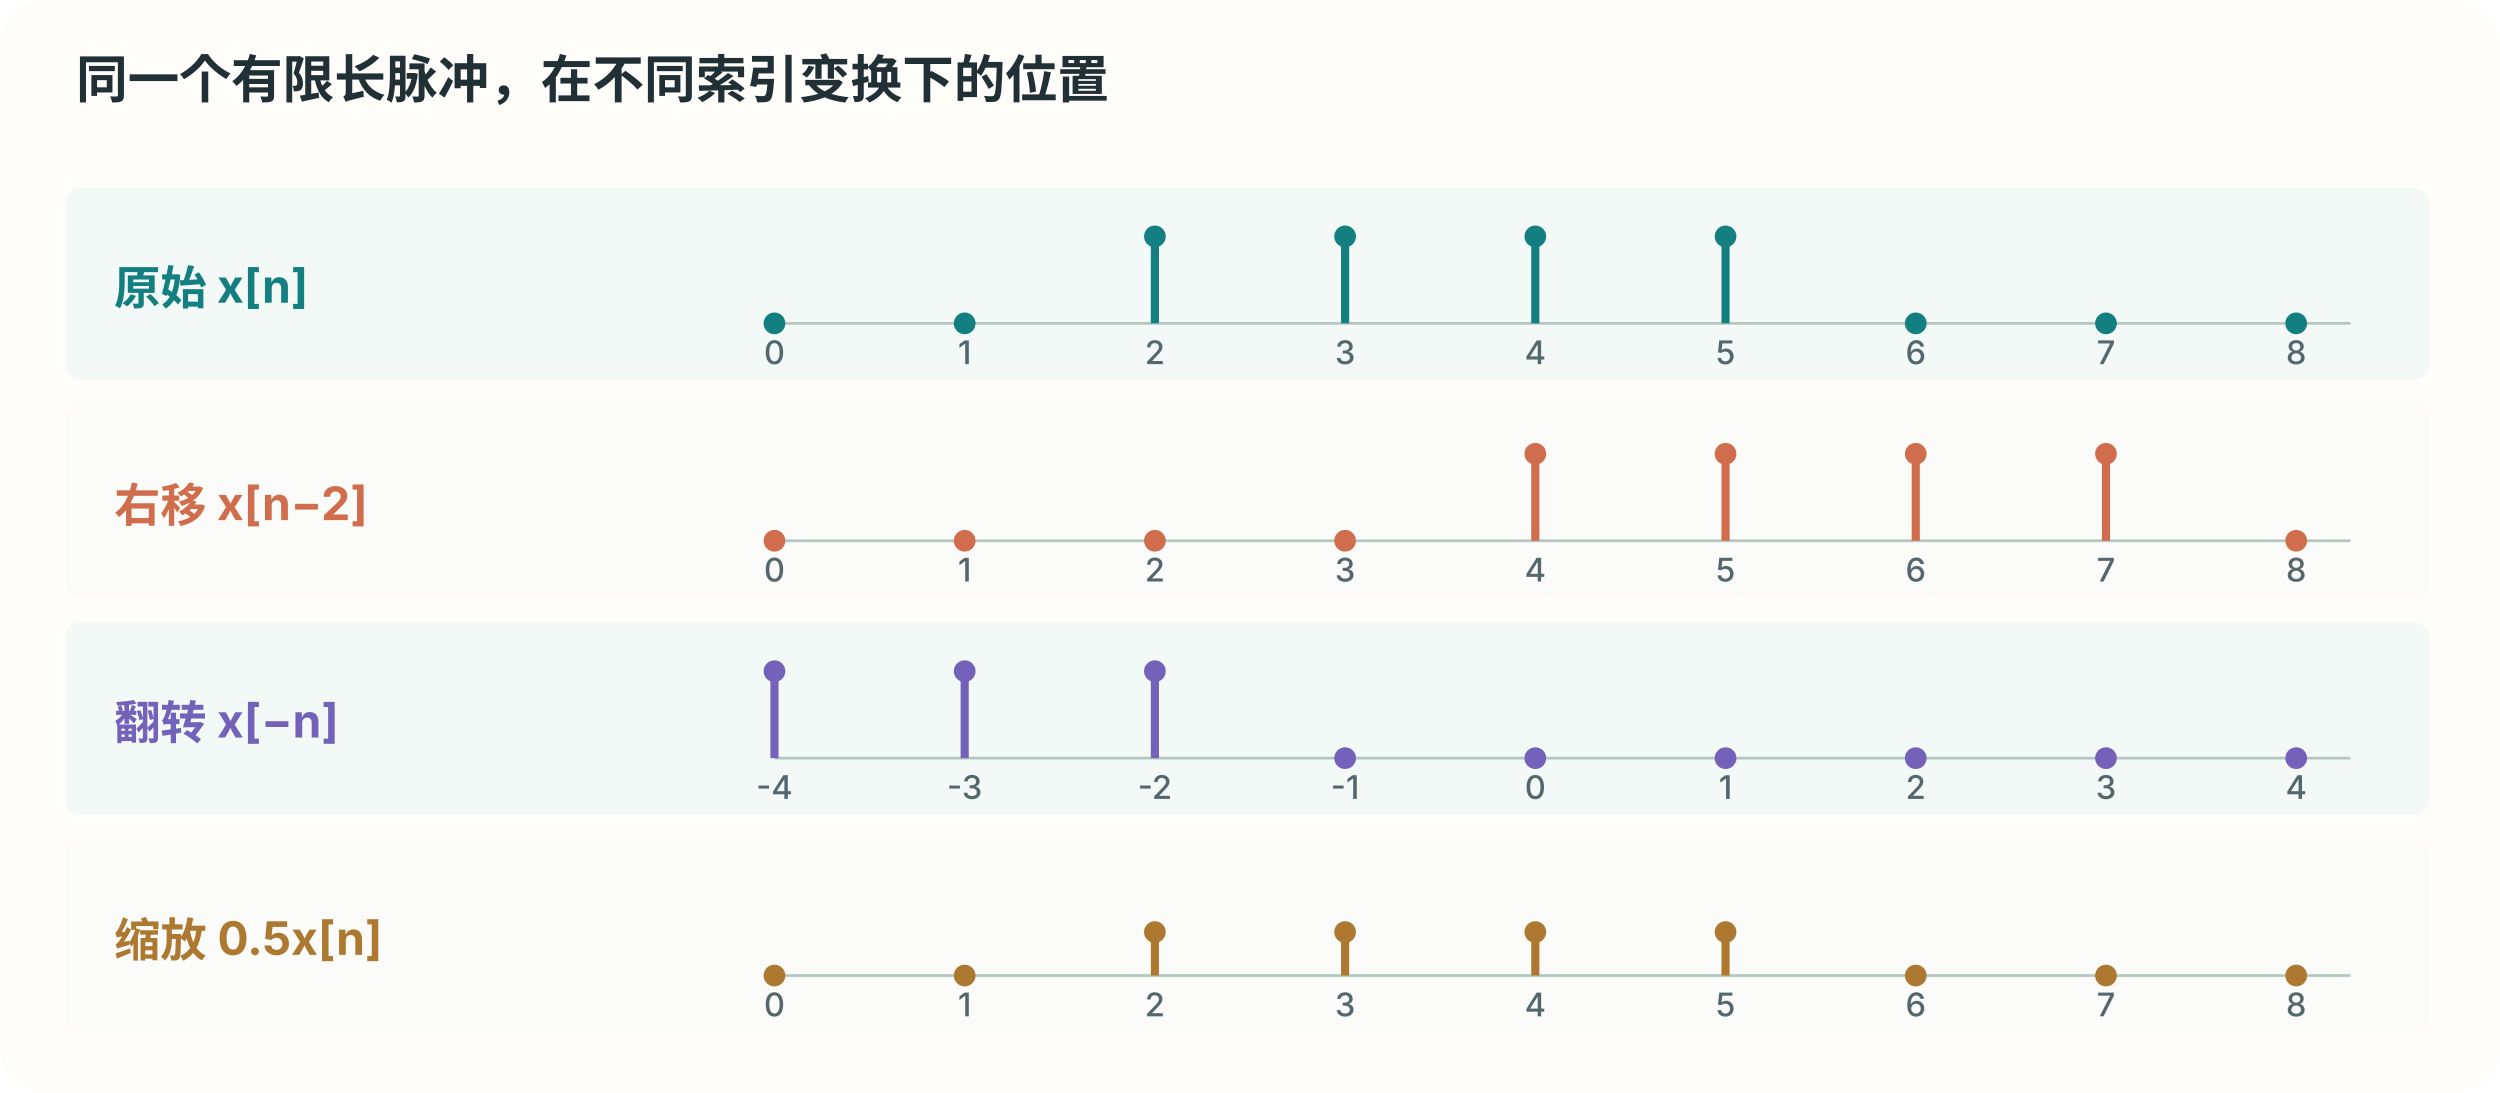
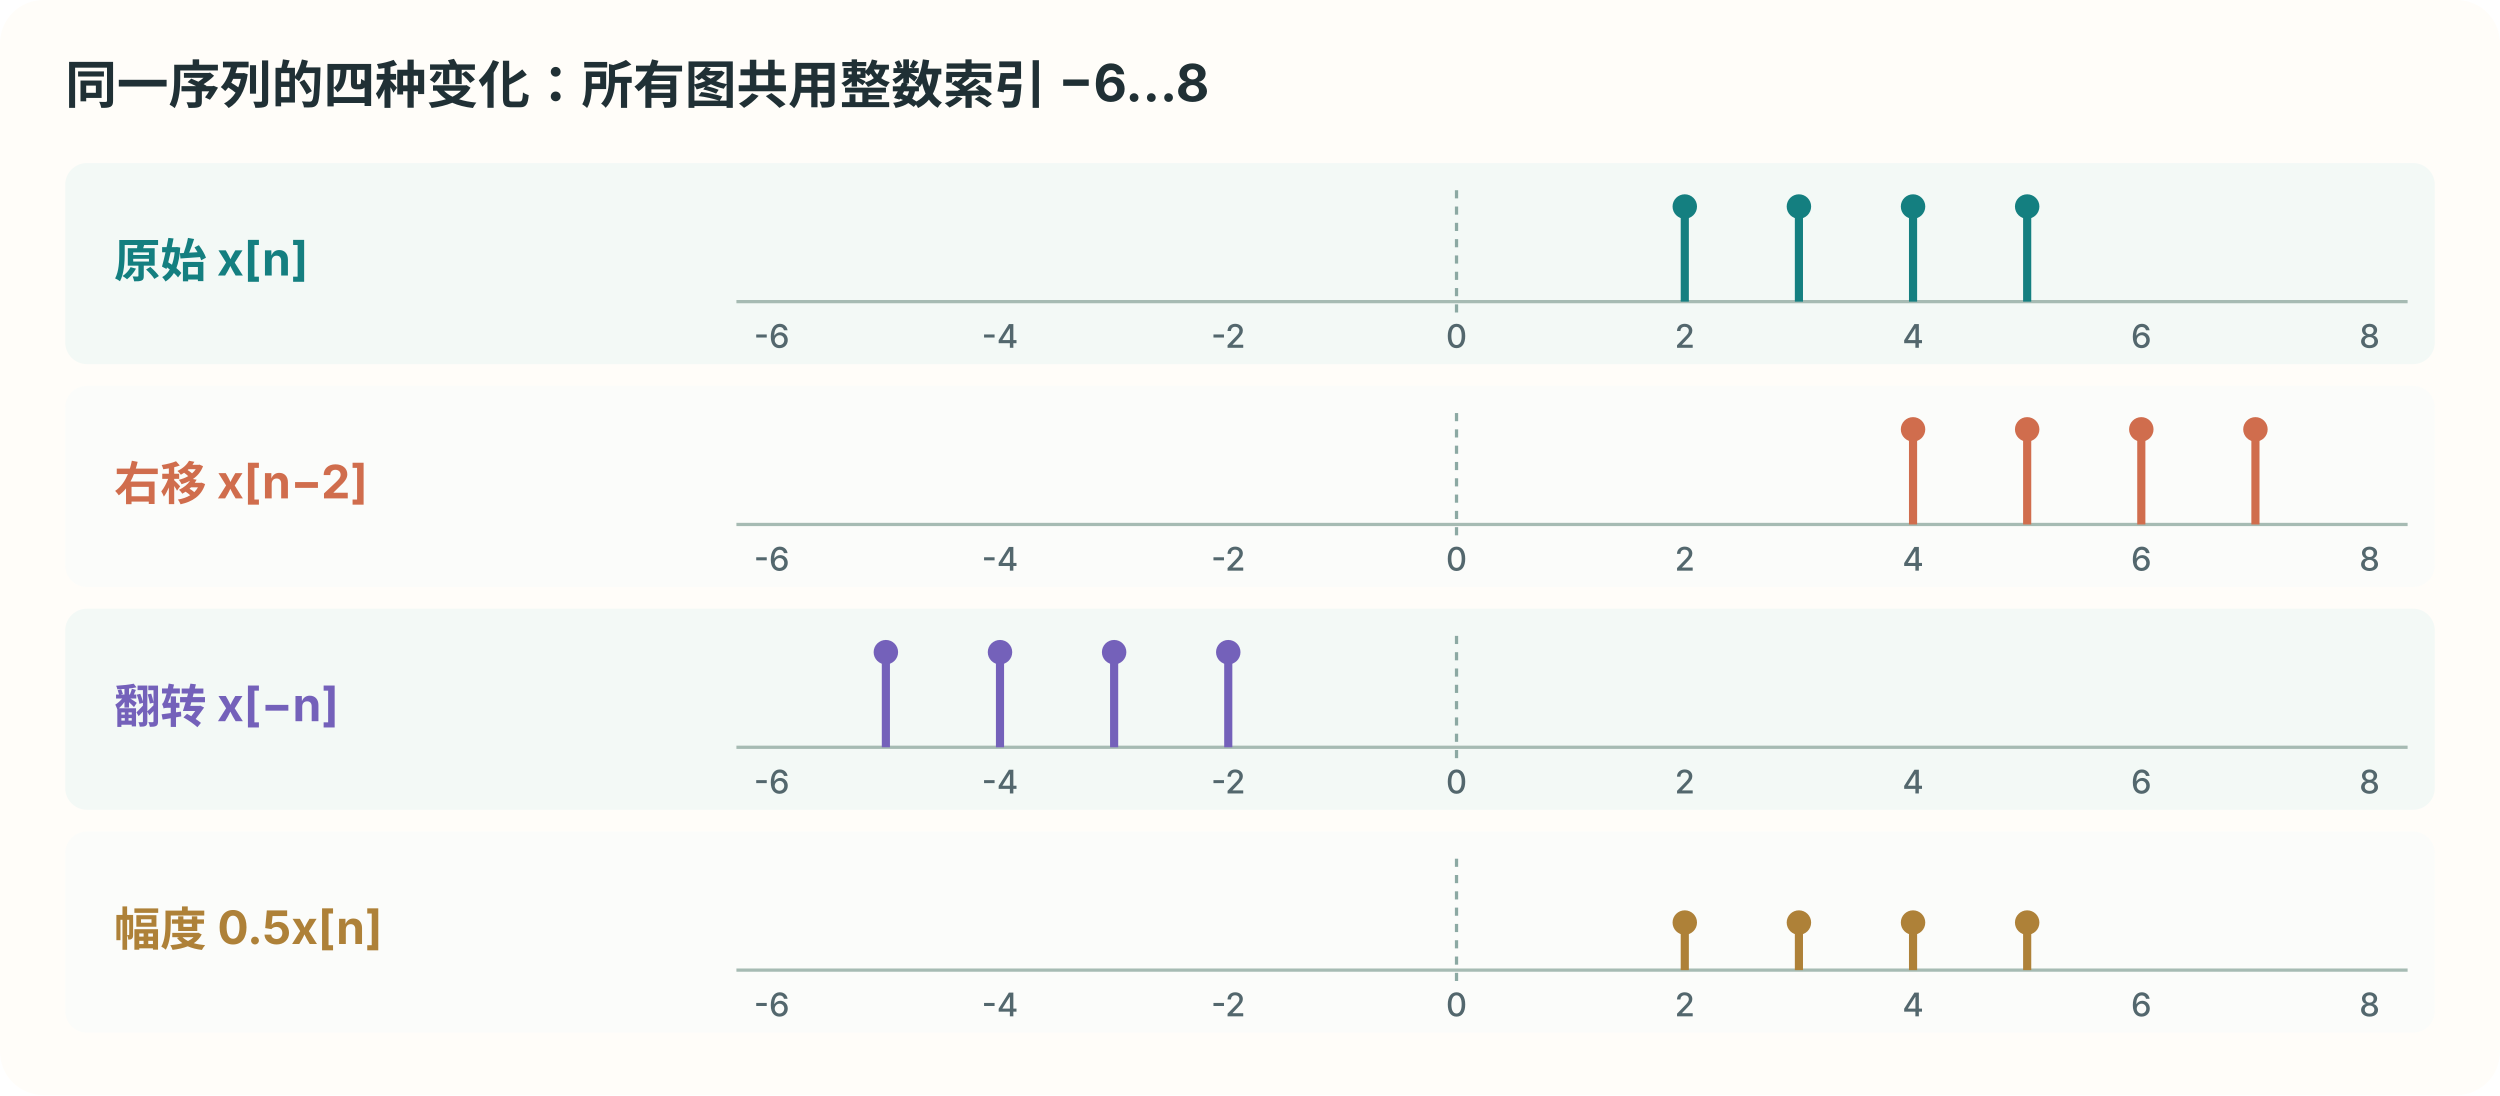
- <svg xmlns="http://www.w3.org/2000/svg" role="img" aria-labelledby="title desc" viewBox="0 0 920 402">
-   <rect width="920" height="402" rx="16" fill="#fffdf9" />
-   <text x="28" y="36" font-size="19" fill="#203035" font-weight="730" text-anchor="start" font-family="Inter,system-ui,-apple-system,PingFang SC,Microsoft YaHei,sans-serif">同一个有限长脉冲，在不同索引变换下的位置</text>
-   <rect x="24" y="69" width="870" height="71" rx="6" fill="#f3f9f6" stroke="none" />
-   <text x="42" y="112" font-size="17" fill="#147f80" font-weight="740" text-anchor="start" font-family="Inter,system-ui,-apple-system,PingFang SC,Microsoft YaHei,sans-serif">原始 x[n]</text>
-   <line x1="285" y1="119" x2="865" y2="119" stroke="#b3c7bf" stroke-width="1" />
-   <line x1="285" y1="119" x2="285" y2="119" stroke="#147f80" stroke-width="3" />
-   <circle cx="285" cy="119" r="4" fill="#147f80" stroke="none" stroke-width="1" />
-   <text x="285" y="134" font-size="12" fill="#53676d" font-weight="450" text-anchor="middle" font-family="Inter,system-ui,-apple-system,PingFang SC,Microsoft YaHei,sans-serif">0</text>
-   <line x1="355" y1="119" x2="355" y2="119" stroke="#147f80" stroke-width="3" />
-   <circle cx="355" cy="119" r="4" fill="#147f80" stroke="none" stroke-width="1" />
-   <text x="355" y="134" font-size="12" fill="#53676d" font-weight="450" text-anchor="middle" font-family="Inter,system-ui,-apple-system,PingFang SC,Microsoft YaHei,sans-serif">1</text>
-   <line x1="425" y1="119" x2="425" y2="87" stroke="#147f80" stroke-width="3" />
-   <circle cx="425" cy="87" r="4" fill="#147f80" stroke="none" stroke-width="1" />
-   <text x="425" y="134" font-size="12" fill="#53676d" font-weight="450" text-anchor="middle" font-family="Inter,system-ui,-apple-system,PingFang SC,Microsoft YaHei,sans-serif">2</text>
-   <line x1="495" y1="119" x2="495" y2="87" stroke="#147f80" stroke-width="3" />
-   <circle cx="495" cy="87" r="4" fill="#147f80" stroke="none" stroke-width="1" />
-   <text x="495" y="134" font-size="12" fill="#53676d" font-weight="450" text-anchor="middle" font-family="Inter,system-ui,-apple-system,PingFang SC,Microsoft YaHei,sans-serif">3</text>
-   <line x1="565" y1="119" x2="565" y2="87" stroke="#147f80" stroke-width="3" />
-   <circle cx="565" cy="87" r="4" fill="#147f80" stroke="none" stroke-width="1" />
-   <text x="565" y="134" font-size="12" fill="#53676d" font-weight="450" text-anchor="middle" font-family="Inter,system-ui,-apple-system,PingFang SC,Microsoft YaHei,sans-serif">4</text>
-   <line x1="635" y1="119" x2="635" y2="87" stroke="#147f80" stroke-width="3" />
-   <circle cx="635" cy="87" r="4" fill="#147f80" stroke="none" stroke-width="1" />
-   <text x="635" y="134" font-size="12" fill="#53676d" font-weight="450" text-anchor="middle" font-family="Inter,system-ui,-apple-system,PingFang SC,Microsoft YaHei,sans-serif">5</text>
-   <line x1="705" y1="119" x2="705" y2="119" stroke="#147f80" stroke-width="3" />
-   <circle cx="705" cy="119" r="4" fill="#147f80" stroke="none" stroke-width="1" />
-   <text x="705" y="134" font-size="12" fill="#53676d" font-weight="450" text-anchor="middle" font-family="Inter,system-ui,-apple-system,PingFang SC,Microsoft YaHei,sans-serif">6</text>
-   <line x1="775" y1="119" x2="775" y2="119" stroke="#147f80" stroke-width="3" />
-   <circle cx="775" cy="119" r="4" fill="#147f80" stroke="none" stroke-width="1" />
-   <text x="775" y="134" font-size="12" fill="#53676d" font-weight="450" text-anchor="middle" font-family="Inter,system-ui,-apple-system,PingFang SC,Microsoft YaHei,sans-serif">7</text>
-   <line x1="845" y1="119" x2="845" y2="119" stroke="#147f80" stroke-width="3" />
-   <circle cx="845" cy="119" r="4" fill="#147f80" stroke="none" stroke-width="1" />
-   <text x="845" y="134" font-size="12" fill="#53676d" font-weight="450" text-anchor="middle" font-family="Inter,system-ui,-apple-system,PingFang SC,Microsoft YaHei,sans-serif">8</text>
-   <rect x="24" y="149" width="870" height="71" rx="6" fill="#fbfcfa" stroke="none" />
-   <text x="42" y="192" font-size="17" fill="#d06d4d" font-weight="740" text-anchor="start" font-family="Inter,system-ui,-apple-system,PingFang SC,Microsoft YaHei,sans-serif">右移 x[n−2]</text>
-   <line x1="285" y1="199" x2="865" y2="199" stroke="#b3c7bf" stroke-width="1" />
-   <line x1="285" y1="199" x2="285" y2="199" stroke="#d06d4d" stroke-width="3" />
-   <circle cx="285" cy="199" r="4" fill="#d06d4d" stroke="none" stroke-width="1" />
-   <text x="285" y="214" font-size="12" fill="#53676d" font-weight="450" text-anchor="middle" font-family="Inter,system-ui,-apple-system,PingFang SC,Microsoft YaHei,sans-serif">0</text>
-   <line x1="355" y1="199" x2="355" y2="199" stroke="#d06d4d" stroke-width="3" />
-   <circle cx="355" cy="199" r="4" fill="#d06d4d" stroke="none" stroke-width="1" />
-   <text x="355" y="214" font-size="12" fill="#53676d" font-weight="450" text-anchor="middle" font-family="Inter,system-ui,-apple-system,PingFang SC,Microsoft YaHei,sans-serif">1</text>
-   <line x1="425" y1="199" x2="425" y2="199" stroke="#d06d4d" stroke-width="3" />
-   <circle cx="425" cy="199" r="4" fill="#d06d4d" stroke="none" stroke-width="1" />
-   <text x="425" y="214" font-size="12" fill="#53676d" font-weight="450" text-anchor="middle" font-family="Inter,system-ui,-apple-system,PingFang SC,Microsoft YaHei,sans-serif">2</text>
-   <line x1="495" y1="199" x2="495" y2="199" stroke="#d06d4d" stroke-width="3" />
-   <circle cx="495" cy="199" r="4" fill="#d06d4d" stroke="none" stroke-width="1" />
-   <text x="495" y="214" font-size="12" fill="#53676d" font-weight="450" text-anchor="middle" font-family="Inter,system-ui,-apple-system,PingFang SC,Microsoft YaHei,sans-serif">3</text>
-   <line x1="565" y1="199" x2="565" y2="167" stroke="#d06d4d" stroke-width="3" />
-   <circle cx="565" cy="167" r="4" fill="#d06d4d" stroke="none" stroke-width="1" />
-   <text x="565" y="214" font-size="12" fill="#53676d" font-weight="450" text-anchor="middle" font-family="Inter,system-ui,-apple-system,PingFang SC,Microsoft YaHei,sans-serif">4</text>
-   <line x1="635" y1="199" x2="635" y2="167" stroke="#d06d4d" stroke-width="3" />
-   <circle cx="635" cy="167" r="4" fill="#d06d4d" stroke="none" stroke-width="1" />
-   <text x="635" y="214" font-size="12" fill="#53676d" font-weight="450" text-anchor="middle" font-family="Inter,system-ui,-apple-system,PingFang SC,Microsoft YaHei,sans-serif">5</text>
-   <line x1="705" y1="199" x2="705" y2="167" stroke="#d06d4d" stroke-width="3" />
-   <circle cx="705" cy="167" r="4" fill="#d06d4d" stroke="none" stroke-width="1" />
-   <text x="705" y="214" font-size="12" fill="#53676d" font-weight="450" text-anchor="middle" font-family="Inter,system-ui,-apple-system,PingFang SC,Microsoft YaHei,sans-serif">6</text>
-   <line x1="775" y1="199" x2="775" y2="167" stroke="#d06d4d" stroke-width="3" />
-   <circle cx="775" cy="167" r="4" fill="#d06d4d" stroke="none" stroke-width="1" />
-   <text x="775" y="214" font-size="12" fill="#53676d" font-weight="450" text-anchor="middle" font-family="Inter,system-ui,-apple-system,PingFang SC,Microsoft YaHei,sans-serif">7</text>
-   <line x1="845" y1="199" x2="845" y2="199" stroke="#d06d4d" stroke-width="3" />
-   <circle cx="845" cy="199" r="4" fill="#d06d4d" stroke="none" stroke-width="1" />
-   <text x="845" y="214" font-size="12" fill="#53676d" font-weight="450" text-anchor="middle" font-family="Inter,system-ui,-apple-system,PingFang SC,Microsoft YaHei,sans-serif">8</text>
-   <rect x="24" y="229" width="870" height="71" rx="6" fill="#f3f9f6" stroke="none" />
-   <text x="42" y="272" font-size="17" fill="#7461ba" font-weight="740" text-anchor="start" font-family="Inter,system-ui,-apple-system,PingFang SC,Microsoft YaHei,sans-serif">翻转 x[−n]</text>
-   <line x1="285" y1="279" x2="865" y2="279" stroke="#b3c7bf" stroke-width="1" />
-   <line x1="285" y1="279" x2="285" y2="247" stroke="#7461ba" stroke-width="3" />
-   <circle cx="285" cy="247" r="4" fill="#7461ba" stroke="none" stroke-width="1" />
-   <text x="285" y="294" font-size="12" fill="#53676d" font-weight="450" text-anchor="middle" font-family="Inter,system-ui,-apple-system,PingFang SC,Microsoft YaHei,sans-serif">-4</text>
-   <line x1="355" y1="279" x2="355" y2="247" stroke="#7461ba" stroke-width="3" />
-   <circle cx="355" cy="247" r="4" fill="#7461ba" stroke="none" stroke-width="1" />
-   <text x="355" y="294" font-size="12" fill="#53676d" font-weight="450" text-anchor="middle" font-family="Inter,system-ui,-apple-system,PingFang SC,Microsoft YaHei,sans-serif">-3</text>
-   <line x1="425" y1="279" x2="425" y2="247" stroke="#7461ba" stroke-width="3" />
-   <circle cx="425" cy="247" r="4" fill="#7461ba" stroke="none" stroke-width="1" />
-   <text x="425" y="294" font-size="12" fill="#53676d" font-weight="450" text-anchor="middle" font-family="Inter,system-ui,-apple-system,PingFang SC,Microsoft YaHei,sans-serif">-2</text>
-   <line x1="495" y1="279" x2="495" y2="279" stroke="#7461ba" stroke-width="3" />
-   <circle cx="495" cy="279" r="4" fill="#7461ba" stroke="none" stroke-width="1" />
-   <text x="495" y="294" font-size="12" fill="#53676d" font-weight="450" text-anchor="middle" font-family="Inter,system-ui,-apple-system,PingFang SC,Microsoft YaHei,sans-serif">-1</text>
-   <line x1="565" y1="279" x2="565" y2="279" stroke="#7461ba" stroke-width="3" />
-   <circle cx="565" cy="279" r="4" fill="#7461ba" stroke="none" stroke-width="1" />
-   <text x="565" y="294" font-size="12" fill="#53676d" font-weight="450" text-anchor="middle" font-family="Inter,system-ui,-apple-system,PingFang SC,Microsoft YaHei,sans-serif">0</text>
-   <line x1="635" y1="279" x2="635" y2="279" stroke="#7461ba" stroke-width="3" />
-   <circle cx="635" cy="279" r="4" fill="#7461ba" stroke="none" stroke-width="1" />
-   <text x="635" y="294" font-size="12" fill="#53676d" font-weight="450" text-anchor="middle" font-family="Inter,system-ui,-apple-system,PingFang SC,Microsoft YaHei,sans-serif">1</text>
-   <line x1="705" y1="279" x2="705" y2="279" stroke="#7461ba" stroke-width="3" />
-   <circle cx="705" cy="279" r="4" fill="#7461ba" stroke="none" stroke-width="1" />
-   <text x="705" y="294" font-size="12" fill="#53676d" font-weight="450" text-anchor="middle" font-family="Inter,system-ui,-apple-system,PingFang SC,Microsoft YaHei,sans-serif">2</text>
-   <line x1="775" y1="279" x2="775" y2="279" stroke="#7461ba" stroke-width="3" />
-   <circle cx="775" cy="279" r="4" fill="#7461ba" stroke="none" stroke-width="1" />
-   <text x="775" y="294" font-size="12" fill="#53676d" font-weight="450" text-anchor="middle" font-family="Inter,system-ui,-apple-system,PingFang SC,Microsoft YaHei,sans-serif">3</text>
-   <line x1="845" y1="279" x2="845" y2="279" stroke="#7461ba" stroke-width="3" />
-   <circle cx="845" cy="279" r="4" fill="#7461ba" stroke="none" stroke-width="1" />
-   <text x="845" y="294" font-size="12" fill="#53676d" font-weight="450" text-anchor="middle" font-family="Inter,system-ui,-apple-system,PingFang SC,Microsoft YaHei,sans-serif">4</text>
-   <rect x="24" y="309" width="870" height="71" rx="6" fill="#fbfcfa" stroke="none" />
-   <text x="42" y="352" font-size="17" fill="#ad7931" font-weight="740" text-anchor="start" font-family="Inter,system-ui,-apple-system,PingFang SC,Microsoft YaHei,sans-serif">缩放 0.5x[n]</text>
-   <line x1="285" y1="359" x2="865" y2="359" stroke="#b3c7bf" stroke-width="1" />
-   <line x1="285" y1="359" x2="285" y2="359" stroke="#ad7931" stroke-width="3" />
-   <circle cx="285" cy="359" r="4" fill="#ad7931" stroke="none" stroke-width="1" />
-   <text x="285" y="374" font-size="12" fill="#53676d" font-weight="450" text-anchor="middle" font-family="Inter,system-ui,-apple-system,PingFang SC,Microsoft YaHei,sans-serif">0</text>
-   <line x1="355" y1="359" x2="355" y2="359" stroke="#ad7931" stroke-width="3" />
-   <circle cx="355" cy="359" r="4" fill="#ad7931" stroke="none" stroke-width="1" />
-   <text x="355" y="374" font-size="12" fill="#53676d" font-weight="450" text-anchor="middle" font-family="Inter,system-ui,-apple-system,PingFang SC,Microsoft YaHei,sans-serif">1</text>
-   <line x1="425" y1="359" x2="425" y2="343" stroke="#ad7931" stroke-width="3" />
-   <circle cx="425" cy="343" r="4" fill="#ad7931" stroke="none" stroke-width="1" />
-   <text x="425" y="374" font-size="12" fill="#53676d" font-weight="450" text-anchor="middle" font-family="Inter,system-ui,-apple-system,PingFang SC,Microsoft YaHei,sans-serif">2</text>
-   <line x1="495" y1="359" x2="495" y2="343" stroke="#ad7931" stroke-width="3" />
-   <circle cx="495" cy="343" r="4" fill="#ad7931" stroke="none" stroke-width="1" />
-   <text x="495" y="374" font-size="12" fill="#53676d" font-weight="450" text-anchor="middle" font-family="Inter,system-ui,-apple-system,PingFang SC,Microsoft YaHei,sans-serif">3</text>
-   <line x1="565" y1="359" x2="565" y2="343" stroke="#ad7931" stroke-width="3" />
-   <circle cx="565" cy="343" r="4" fill="#ad7931" stroke="none" stroke-width="1" />
-   <text x="565" y="374" font-size="12" fill="#53676d" font-weight="450" text-anchor="middle" font-family="Inter,system-ui,-apple-system,PingFang SC,Microsoft YaHei,sans-serif">4</text>
-   <line x1="635" y1="359" x2="635" y2="343" stroke="#ad7931" stroke-width="3" />
-   <circle cx="635" cy="343" r="4" fill="#ad7931" stroke="none" stroke-width="1" />
-   <text x="635" y="374" font-size="12" fill="#53676d" font-weight="450" text-anchor="middle" font-family="Inter,system-ui,-apple-system,PingFang SC,Microsoft YaHei,sans-serif">5</text>
-   <line x1="705" y1="359" x2="705" y2="359" stroke="#ad7931" stroke-width="3" />
-   <circle cx="705" cy="359" r="4" fill="#ad7931" stroke="none" stroke-width="1" />
-   <text x="705" y="374" font-size="12" fill="#53676d" font-weight="450" text-anchor="middle" font-family="Inter,system-ui,-apple-system,PingFang SC,Microsoft YaHei,sans-serif">6</text>
-   <line x1="775" y1="359" x2="775" y2="359" stroke="#ad7931" stroke-width="3" />
-   <circle cx="775" cy="359" r="4" fill="#ad7931" stroke="none" stroke-width="1" />
-   <text x="775" y="374" font-size="12" fill="#53676d" font-weight="450" text-anchor="middle" font-family="Inter,system-ui,-apple-system,PingFang SC,Microsoft YaHei,sans-serif">7</text>
-   <line x1="845" y1="359" x2="845" y2="359" stroke="#ad7931" stroke-width="3" />
-   <circle cx="845" cy="359" r="4" fill="#ad7931" stroke="none" stroke-width="1" />
-   <text x="845" y="374" font-size="12" fill="#53676d" font-weight="450" text-anchor="middle" font-family="Inter,system-ui,-apple-system,PingFang SC,Microsoft YaHei,sans-serif">8</text>
+ <svg xmlns="http://www.w3.org/2000/svg" role="img" aria-labelledby="title desc" viewBox="0 0 920 403">
+   <rect width="920" height="403" rx="16" fill="#fffdf9" />
+   <text x="24" y="38" font-size="19" font-family="Inter,system-ui,PingFang SC,Microsoft YaHei,sans-serif" fill="#203035" font-weight="730" text-anchor="start">同一序列的四种变化：所有图共用整数索引 −6…8</text>
+   <rect x="24" y="60" width="872" height="74" rx="8" fill="#f3f9f6" stroke="none" />
+   <text x="42" y="102" font-size="17" font-family="Inter,system-ui,PingFang SC,Microsoft YaHei,sans-serif" fill="#147f80" font-weight="710" text-anchor="start">原始 x[n]</text>
+   <line x1="271" y1="111" x2="886" y2="111" stroke="#a6bbb3" stroke-width="1.2" />
+   <line x1="536" y1="70" x2="536" y2="115" stroke="#8ca9a3" stroke-width="1.2" stroke-dasharray="3 3" />
+   <text x="284" y="128" font-size="12" font-family="Inter,system-ui,PingFang SC,Microsoft YaHei,sans-serif" fill="#53676d" font-weight="500" text-anchor="middle">-6</text>
+   <text x="368" y="128" font-size="12" font-family="Inter,system-ui,PingFang SC,Microsoft YaHei,sans-serif" fill="#53676d" font-weight="500" text-anchor="middle">-4</text>
+   <text x="452" y="128" font-size="12" font-family="Inter,system-ui,PingFang SC,Microsoft YaHei,sans-serif" fill="#53676d" font-weight="500" text-anchor="middle">-2</text>
+   <text x="536" y="128" font-size="12" font-family="Inter,system-ui,PingFang SC,Microsoft YaHei,sans-serif" fill="#53676d" font-weight="500" text-anchor="middle">0</text>
+   <line x1="620" y1="111" x2="620" y2="76" stroke="#147f80" stroke-width="3" />
+   <circle cx="620" cy="76" r="4.5" fill="#147f80" stroke="none" stroke-width="1" />
+   <text x="620" y="128" font-size="12" font-family="Inter,system-ui,PingFang SC,Microsoft YaHei,sans-serif" fill="#53676d" font-weight="500" text-anchor="middle">2</text>
+   <line x1="662" y1="111" x2="662" y2="76" stroke="#147f80" stroke-width="3" />
+   <circle cx="662" cy="76" r="4.5" fill="#147f80" stroke="none" stroke-width="1" />
+   <line x1="704" y1="111" x2="704" y2="76" stroke="#147f80" stroke-width="3" />
+   <circle cx="704" cy="76" r="4.5" fill="#147f80" stroke="none" stroke-width="1" />
+   <text x="704" y="128" font-size="12" font-family="Inter,system-ui,PingFang SC,Microsoft YaHei,sans-serif" fill="#53676d" font-weight="500" text-anchor="middle">4</text>
+   <line x1="746" y1="111" x2="746" y2="76" stroke="#147f80" stroke-width="3" />
+   <circle cx="746" cy="76" r="4.5" fill="#147f80" stroke="none" stroke-width="1" />
+   <text x="788" y="128" font-size="12" font-family="Inter,system-ui,PingFang SC,Microsoft YaHei,sans-serif" fill="#53676d" font-weight="500" text-anchor="middle">6</text>
+   <text x="872" y="128" font-size="12" font-family="Inter,system-ui,PingFang SC,Microsoft YaHei,sans-serif" fill="#53676d" font-weight="500" text-anchor="middle">8</text>
+   <rect x="24" y="142" width="872" height="74" rx="8" fill="#fbfcfa" stroke="none" />
+   <text x="42" y="184" font-size="17" font-family="Inter,system-ui,PingFang SC,Microsoft YaHei,sans-serif" fill="#d06d4d" font-weight="710" text-anchor="start">右移 x[n−2]</text>
+   <line x1="271" y1="193" x2="886" y2="193" stroke="#a6bbb3" stroke-width="1.2" />
+   <line x1="536" y1="152" x2="536" y2="197" stroke="#8ca9a3" stroke-width="1.2" stroke-dasharray="3 3" />
+   <text x="284" y="210" font-size="12" font-family="Inter,system-ui,PingFang SC,Microsoft YaHei,sans-serif" fill="#53676d" font-weight="500" text-anchor="middle">-6</text>
+   <text x="368" y="210" font-size="12" font-family="Inter,system-ui,PingFang SC,Microsoft YaHei,sans-serif" fill="#53676d" font-weight="500" text-anchor="middle">-4</text>
+   <text x="452" y="210" font-size="12" font-family="Inter,system-ui,PingFang SC,Microsoft YaHei,sans-serif" fill="#53676d" font-weight="500" text-anchor="middle">-2</text>
+   <text x="536" y="210" font-size="12" font-family="Inter,system-ui,PingFang SC,Microsoft YaHei,sans-serif" fill="#53676d" font-weight="500" text-anchor="middle">0</text>
+   <text x="620" y="210" font-size="12" font-family="Inter,system-ui,PingFang SC,Microsoft YaHei,sans-serif" fill="#53676d" font-weight="500" text-anchor="middle">2</text>
+   <line x1="704" y1="193" x2="704" y2="158" stroke="#d06d4d" stroke-width="3" />
+   <circle cx="704" cy="158" r="4.5" fill="#d06d4d" stroke="none" stroke-width="1" />
+   <text x="704" y="210" font-size="12" font-family="Inter,system-ui,PingFang SC,Microsoft YaHei,sans-serif" fill="#53676d" font-weight="500" text-anchor="middle">4</text>
+   <line x1="746" y1="193" x2="746" y2="158" stroke="#d06d4d" stroke-width="3" />
+   <circle cx="746" cy="158" r="4.5" fill="#d06d4d" stroke="none" stroke-width="1" />
+   <line x1="788" y1="193" x2="788" y2="158" stroke="#d06d4d" stroke-width="3" />
+   <circle cx="788" cy="158" r="4.5" fill="#d06d4d" stroke="none" stroke-width="1" />
+   <text x="788" y="210" font-size="12" font-family="Inter,system-ui,PingFang SC,Microsoft YaHei,sans-serif" fill="#53676d" font-weight="500" text-anchor="middle">6</text>
+   <line x1="830" y1="193" x2="830" y2="158" stroke="#d06d4d" stroke-width="3" />
+   <circle cx="830" cy="158" r="4.5" fill="#d06d4d" stroke="none" stroke-width="1" />
+   <text x="872" y="210" font-size="12" font-family="Inter,system-ui,PingFang SC,Microsoft YaHei,sans-serif" fill="#53676d" font-weight="500" text-anchor="middle">8</text>
+   <rect x="24" y="224" width="872" height="74" rx="8" fill="#f3f9f6" stroke="none" />
+   <text x="42" y="266" font-size="17" font-family="Inter,system-ui,PingFang SC,Microsoft YaHei,sans-serif" fill="#7461ba" font-weight="710" text-anchor="start">翻转 x[−n]</text>
+   <line x1="271" y1="275" x2="886" y2="275" stroke="#a6bbb3" stroke-width="1.2" />
+   <line x1="536" y1="234" x2="536" y2="279" stroke="#8ca9a3" stroke-width="1.2" stroke-dasharray="3 3" />
+   <text x="284" y="292" font-size="12" font-family="Inter,system-ui,PingFang SC,Microsoft YaHei,sans-serif" fill="#53676d" font-weight="500" text-anchor="middle">-6</text>
+   <line x1="326" y1="275" x2="326" y2="240" stroke="#7461ba" stroke-width="3" />
+   <circle cx="326" cy="240" r="4.5" fill="#7461ba" stroke="none" stroke-width="1" />
+   <line x1="368" y1="275" x2="368" y2="240" stroke="#7461ba" stroke-width="3" />
+   <circle cx="368" cy="240" r="4.5" fill="#7461ba" stroke="none" stroke-width="1" />
+   <text x="368" y="292" font-size="12" font-family="Inter,system-ui,PingFang SC,Microsoft YaHei,sans-serif" fill="#53676d" font-weight="500" text-anchor="middle">-4</text>
+   <line x1="410" y1="275" x2="410" y2="240" stroke="#7461ba" stroke-width="3" />
+   <circle cx="410" cy="240" r="4.5" fill="#7461ba" stroke="none" stroke-width="1" />
+   <line x1="452" y1="275" x2="452" y2="240" stroke="#7461ba" stroke-width="3" />
+   <circle cx="452" cy="240" r="4.5" fill="#7461ba" stroke="none" stroke-width="1" />
+   <text x="452" y="292" font-size="12" font-family="Inter,system-ui,PingFang SC,Microsoft YaHei,sans-serif" fill="#53676d" font-weight="500" text-anchor="middle">-2</text>
+   <text x="536" y="292" font-size="12" font-family="Inter,system-ui,PingFang SC,Microsoft YaHei,sans-serif" fill="#53676d" font-weight="500" text-anchor="middle">0</text>
+   <text x="620" y="292" font-size="12" font-family="Inter,system-ui,PingFang SC,Microsoft YaHei,sans-serif" fill="#53676d" font-weight="500" text-anchor="middle">2</text>
+   <text x="704" y="292" font-size="12" font-family="Inter,system-ui,PingFang SC,Microsoft YaHei,sans-serif" fill="#53676d" font-weight="500" text-anchor="middle">4</text>
+   <text x="788" y="292" font-size="12" font-family="Inter,system-ui,PingFang SC,Microsoft YaHei,sans-serif" fill="#53676d" font-weight="500" text-anchor="middle">6</text>
+   <text x="872" y="292" font-size="12" font-family="Inter,system-ui,PingFang SC,Microsoft YaHei,sans-serif" fill="#53676d" font-weight="500" text-anchor="middle">8</text>
+   <rect x="24" y="306" width="872" height="74" rx="8" fill="#fbfcfa" stroke="none" />
+   <text x="42" y="348" font-size="17" font-family="Inter,system-ui,PingFang SC,Microsoft YaHei,sans-serif" fill="#ae8138" font-weight="710" text-anchor="start">幅度 0.5x[n]</text>
+   <line x1="271" y1="357" x2="886" y2="357" stroke="#a6bbb3" stroke-width="1.2" />
+   <line x1="536" y1="316" x2="536" y2="361" stroke="#8ca9a3" stroke-width="1.2" stroke-dasharray="3 3" />
+   <text x="284" y="374" font-size="12" font-family="Inter,system-ui,PingFang SC,Microsoft YaHei,sans-serif" fill="#53676d" font-weight="500" text-anchor="middle">-6</text>
+   <text x="368" y="374" font-size="12" font-family="Inter,system-ui,PingFang SC,Microsoft YaHei,sans-serif" fill="#53676d" font-weight="500" text-anchor="middle">-4</text>
+   <text x="452" y="374" font-size="12" font-family="Inter,system-ui,PingFang SC,Microsoft YaHei,sans-serif" fill="#53676d" font-weight="500" text-anchor="middle">-2</text>
+   <text x="536" y="374" font-size="12" font-family="Inter,system-ui,PingFang SC,Microsoft YaHei,sans-serif" fill="#53676d" font-weight="500" text-anchor="middle">0</text>
+   <line x1="620" y1="357" x2="620" y2="339.5" stroke="#ae8138" stroke-width="3" />
+   <circle cx="620" cy="339.5" r="4.5" fill="#ae8138" stroke="none" stroke-width="1" />
+   <text x="620" y="374" font-size="12" font-family="Inter,system-ui,PingFang SC,Microsoft YaHei,sans-serif" fill="#53676d" font-weight="500" text-anchor="middle">2</text>
+   <line x1="662" y1="357" x2="662" y2="339.5" stroke="#ae8138" stroke-width="3" />
+   <circle cx="662" cy="339.5" r="4.5" fill="#ae8138" stroke="none" stroke-width="1" />
+   <line x1="704" y1="357" x2="704" y2="339.5" stroke="#ae8138" stroke-width="3" />
+   <circle cx="704" cy="339.5" r="4.5" fill="#ae8138" stroke="none" stroke-width="1" />
+   <text x="704" y="374" font-size="12" font-family="Inter,system-ui,PingFang SC,Microsoft YaHei,sans-serif" fill="#53676d" font-weight="500" text-anchor="middle">4</text>
+   <line x1="746" y1="357" x2="746" y2="339.5" stroke="#ae8138" stroke-width="3" />
+   <circle cx="746" cy="339.5" r="4.5" fill="#ae8138" stroke="none" stroke-width="1" />
+   <text x="788" y="374" font-size="12" font-family="Inter,system-ui,PingFang SC,Microsoft YaHei,sans-serif" fill="#53676d" font-weight="500" text-anchor="middle">6</text>
+   <text x="872" y="374" font-size="12" font-family="Inter,system-ui,PingFang SC,Microsoft YaHei,sans-serif" fill="#53676d" font-weight="500" text-anchor="middle">8</text>
</svg>
